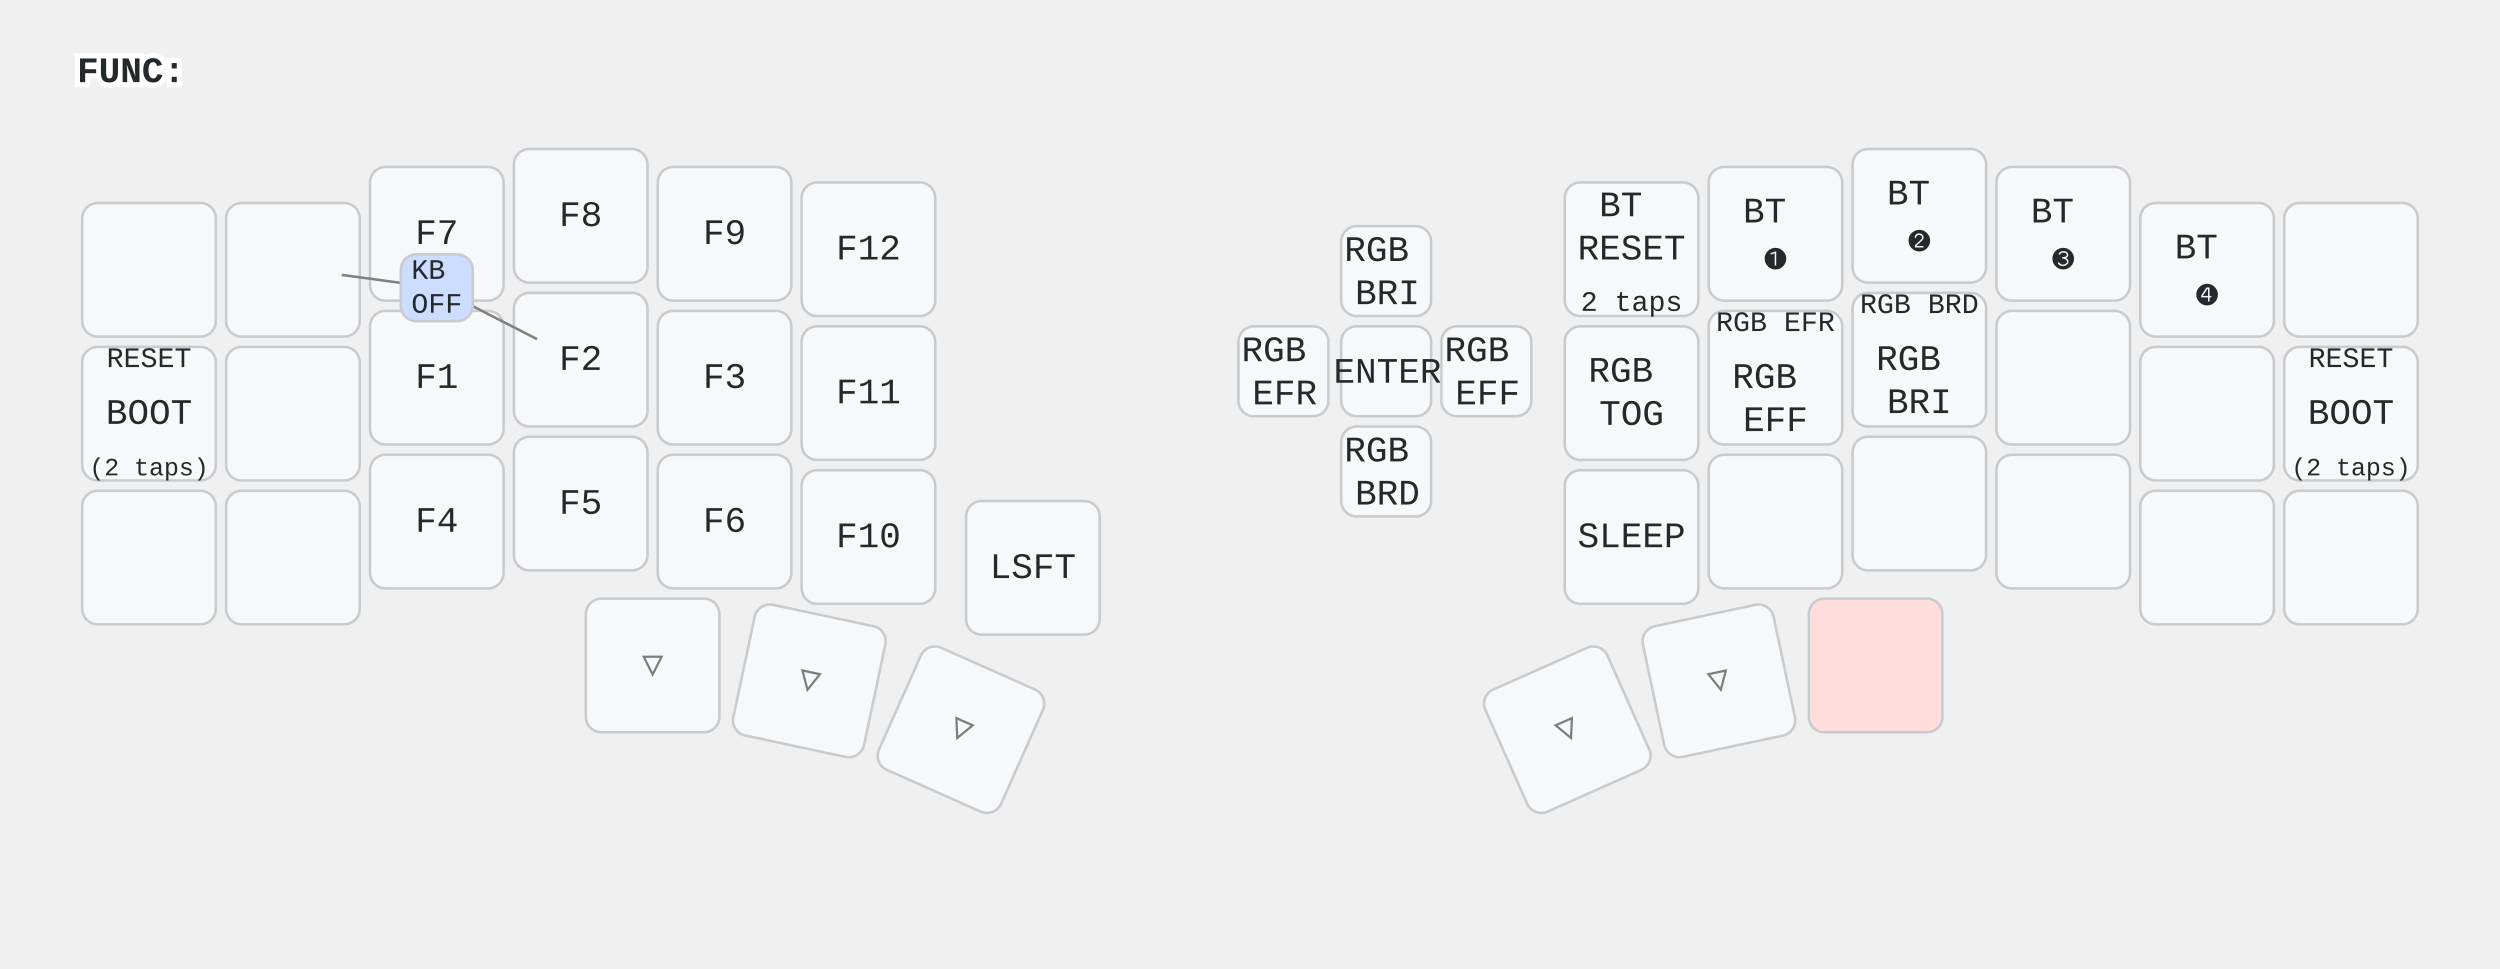
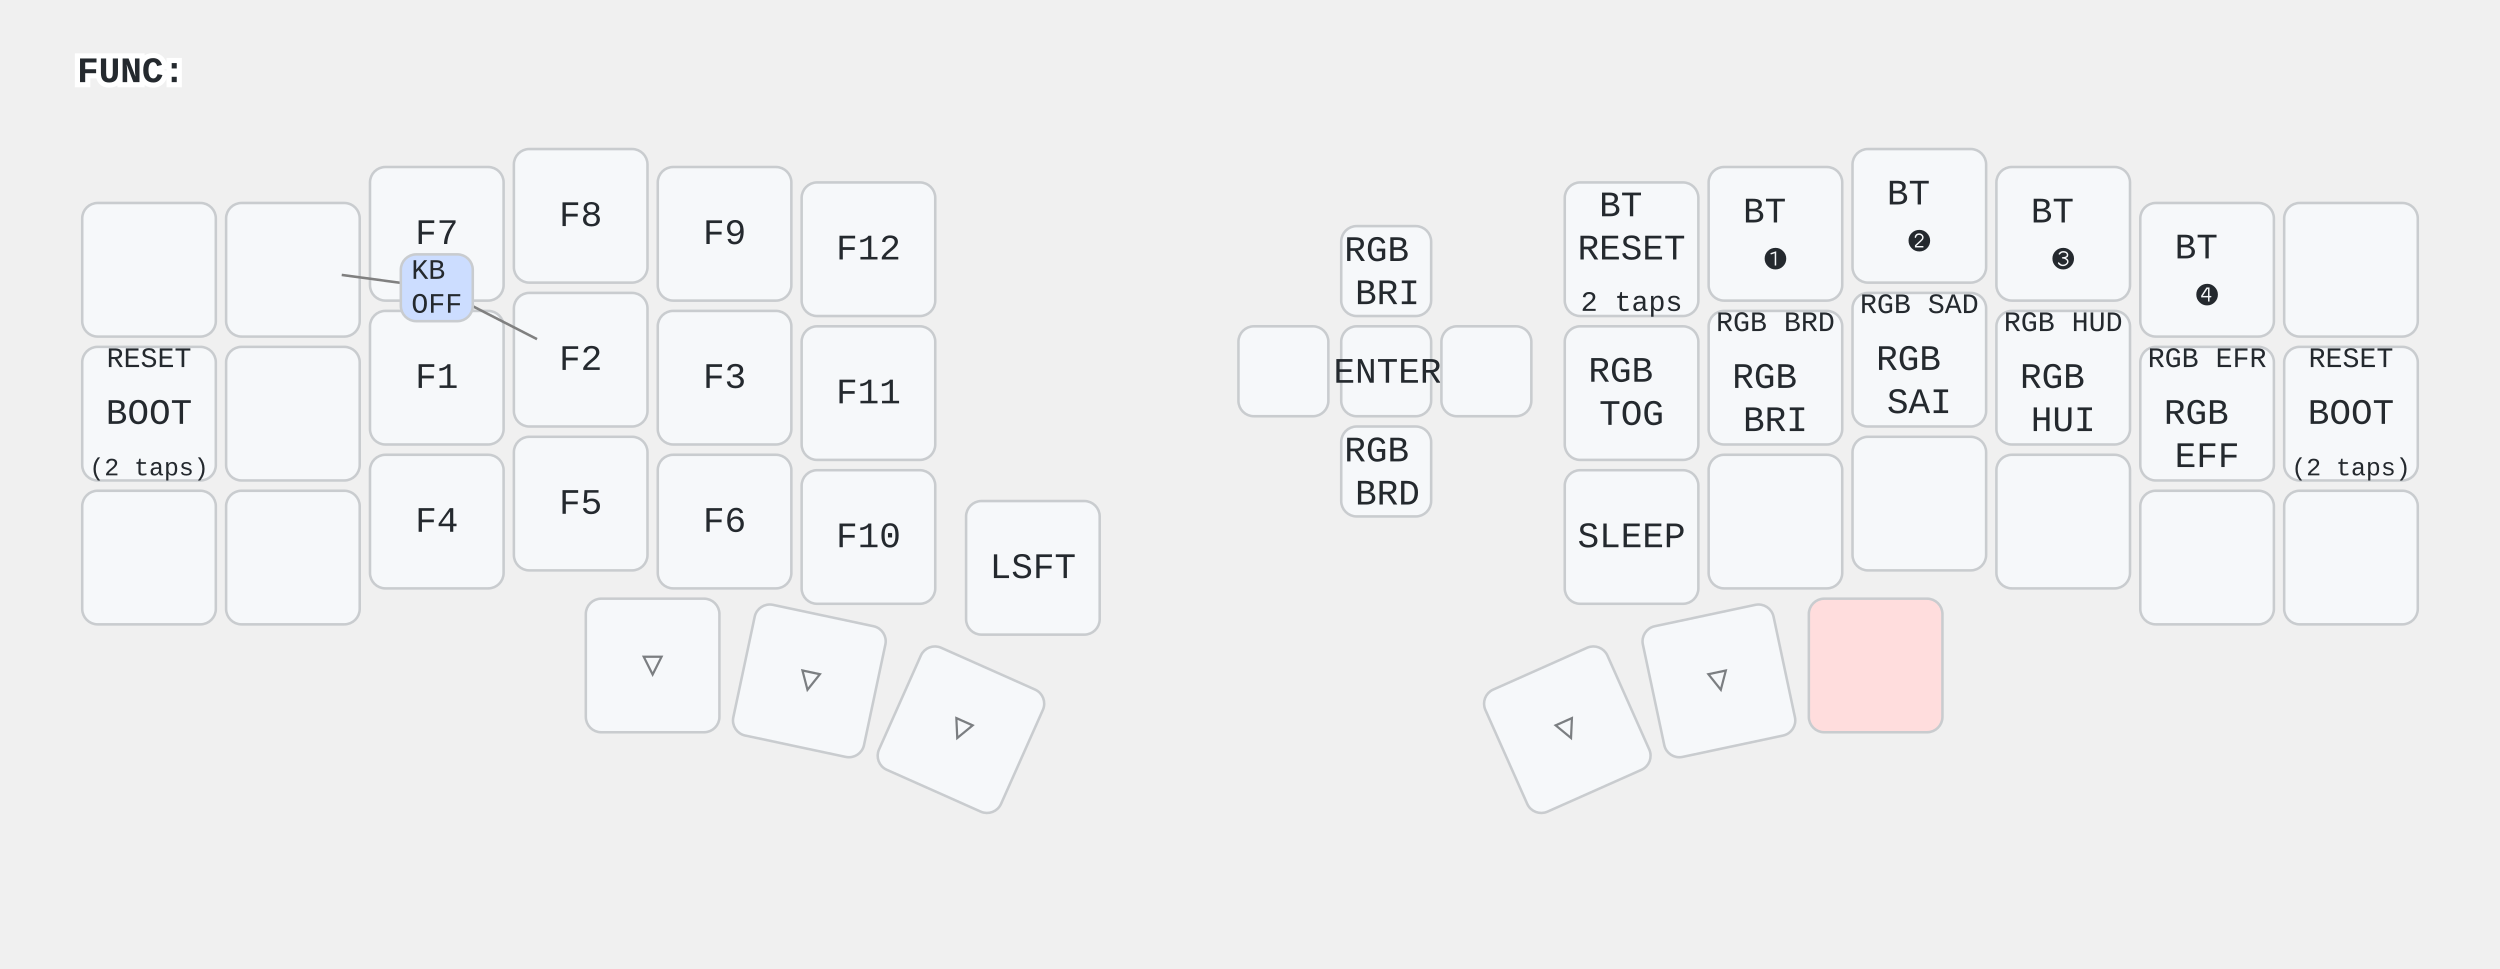
<svg xmlns="http://www.w3.org/2000/svg" width="973" height="377" viewBox="0 0 973 377" class="keymap">
  <defs>/* start glyphs */
<svg id="mdi:arrow-down-bold">
      <svg id="mdi-arrow-down-bold" viewBox="0 0 24 24">
        <path d="M9,4H15V12H19.84L12,19.84L4.16,12H9V4Z" />
      </svg>
    </svg>
    <svg id="mdi:arrow-left-bold">
      <svg id="mdi-arrow-left-bold" viewBox="0 0 24 24">
        <path d="M20,9V15H12V19.84L4.16,12L12,4.16V9H20Z" />
      </svg>
    </svg>
    <svg id="mdi:arrow-right-bold">
      <svg id="mdi-arrow-right-bold" viewBox="0 0 24 24">
        <path d="M4,15V9H12V4.16L19.84,12L12,19.84V15H4Z" />
      </svg>
    </svg>
    <svg id="mdi:arrow-up-bold">
      <svg id="mdi-arrow-up-bold" viewBox="0 0 24 24">
        <path d="M15,20H9V12H4.16L12,4.16L19.84,12H15V20Z" />
      </svg>
    </svg>
    <svg id="mdi:menu-down">
      <svg id="mdi-menu-down" viewBox="0 0 24 24">
        <path d="M7,10L12,15L17,10H7Z" />
      </svg>
    </svg>
    <svg id="mdi:menu-left">
      <svg id="mdi-menu-left" viewBox="0 0 24 24">
        <path d="M14,7L9,12L14,17V7Z" />
      </svg>
    </svg>
    <svg id="mdi:menu-right">
      <svg id="mdi-menu-right" viewBox="0 0 24 24">
        <path d="M10,17L15,12L10,7V17Z" />
      </svg>
    </svg>
    <svg id="mdi:menu-up">
      <svg id="mdi-menu-up" viewBox="0 0 24 24">
        <path d="M7,15L12,10L17,15H7Z" />
      </svg>
    </svg>
    <svg id="mdi:mouse-left-click-outline">
      <svg id="mdi-mouse-left-click-outline" viewBox="0 0 24 24">
        <path d="M13 9V1.07C13.7 1.16 14.37 1.33 15 1.59C17.33 2.53 19.11 4.53 19.75 7C19.91 7.64 20 8.31 20 9H13M17.66 7C17.18 5.65 16.23 4.5 15 3.81V7H17.66M6 15V13H18V15C18 16.59 17.37 18.12 16.24 19.24C15.12 20.37 13.59 21 12 21C10.41 21 8.88 20.37 7.76 19.24C6.63 18.12 6 16.59 6 15M4 15C4 17.12 4.84 19.16 6.34 20.66C7.84 22.16 9.88 23 12 23C14.12 23 16.16 22.16 17.66 20.66C19.16 19.16 20 17.12 20 15V11H4V15M11 9V1.07C7.06 1.56 4 4.92 4 9H11Z" />
      </svg>
    </svg>
    <svg id="mdi:mouse-right-click-outline">
      <svg id="mdi-mouse-right-click-outline" viewBox="0 0 24 24">
        <path d="M13 9V1.07C16.94 1.56 20 4.92 20 9H13M11 9V1.07C10.3 1.16 9.63 1.33 9 1.59C6.67 2.53 4.89 4.53 4.25 7C4.09 7.64 4 8.31 4 9H11M6.34 7C6.82 5.65 7.78 4.5 9 3.81V7H6.34M6 15V13H18V15C18 16.59 17.37 18.12 16.24 19.24C15.12 20.37 13.59 21 12 21C10.41 21 8.88 20.37 7.76 19.24C6.63 18.12 6 16.59 6 15M4 15C4 17.12 4.84 19.16 6.34 20.66C7.84 22.16 9.88 23 12 23C14.12 23 16.16 22.16 17.66 20.66C19.16 19.16 20 17.12 20 15V11H4V15Z" />
      </svg>
    </svg>
    <svg id="mdi:mouse-scroll-wheel">
      <svg id="mdi-mouse-scroll-wheel" viewBox="0 0 24 24">
        <path d="M11 1.07C7.05 1.56 4 4.92 4 9H11V7.73C10.4 7.39 10 6.74 10 6V4C10 3.26 10.4 2.61 11 2.27V1.07M13 9V7.73C13.6 7.39 14 6.74 14 6V4C14 3.26 13.6 2.61 13 2.27V1.07C16.94 1.56 20 4.92 20 9H13M4 15C4 17.12 4.84 19.16 6.34 20.66C7.84 22.16 9.88 23 12 23C14.12 23 16.16 22.16 17.66 20.66C19.16 19.16 20 17.12 20 15V11H4V15M13 6V4C13 3.45 12.55 3 12 3C11.45 3 11 3.45 11 4V6C11 6.55 11.45 7 12 7C12.55 7 13 6.55 13 6Z" />
      </svg>
    </svg>
    <svg id="mdi:pan-down">
      <svg id="mdi-pan-down" viewBox="0 0 24 24">
        <path d="M12,10A2,2 0 0,0 10,12A2,2 0 0,0 12,14A2,2 0 0,0 14,12A2,2 0 0,0 12,10M8,17L12,21.5L16,17H8Z" />
      </svg>
    </svg>
    <svg id="mdi:pan-left">
      <svg id="mdi-pan-left" viewBox="0 0 24 24">
        <path d="M7,8L2.5,12L7,16V8M12,10A2,2 0 0,0 10,12A2,2 0 0,0 12,14A2,2 0 0,0 14,12A2,2 0 0,0 12,10Z" />
      </svg>
    </svg>
    <svg id="mdi:pan-right">
      <svg id="mdi-pan-right" viewBox="0 0 24 24">
        <path d="M17,8V16L21.5,12L17,8M12,10A2,2 0 0,0 10,12A2,2 0 0,0 12,14A2,2 0 0,0 14,12A2,2 0 0,0 12,10Z" />
      </svg>
    </svg>
    <svg id="mdi:pan-up">
      <svg id="mdi-pan-up" viewBox="0 0 24 24">
        <path d="M12,2.5L8,7H16L12,2.5M12,10A2,2 0 0,0 10,12A2,2 0 0,0 12,14A2,2 0 0,0 14,12A2,2 0 0,0 12,10Z" />
      </svg>
    </svg>
  </defs>/* end glyphs */
<style>/* inherit to force styles through use tags */
svg path {
    fill: inherit;
}

/* font and background color specifications */
svg.keymap {
    font-family: SFMono-Regular,Consolas,Liberation Mono,Menlo,monospace;
    font-size: 14px;
    font-kerning: normal;
    text-rendering: optimizeLegibility;
    fill: #24292e;
}

/* default key styling */
rect.key {
    fill: #f6f8fa;
}

rect.key, rect.combo {
    stroke: #c9cccf;
    stroke-width: 1;
}

/* default key side styling, only used is draw_key_sides is set */
rect.side {
    filter: brightness(90%);
}

/* color accent for combo boxes */
rect.combo, rect.combo-separate {
    fill: #cdf;
}

/* color accent for held keys */
rect.held, rect.combo.held {
    fill: #fdd;
}

/* color accent for ghost (optional) keys */
rect.ghost, rect.combo.ghost {
    stroke-dasharray: 4, 4;
    stroke-width: 2;
}

text {
    text-anchor: middle;
    dominant-baseline: middle;
}

/* styling for layer labels */
text.label {
    font-weight: bold;
    text-anchor: start;
    stroke: white;
    stroke-width: 4;
    paint-order: stroke;
}

/* styling for optional footer */
text.footer {
    text-anchor: end;
    dominant-baseline: auto;
    stroke: white;
    stroke-width: 4;
    paint-order: stroke;
}

/* styling for combo tap, and key non-tap label text */
text.combo, text.hold, text.shifted, text.left, text.right {
    font-size: 11px;
}

text.hold {
    text-anchor: middle;
    dominant-baseline: auto;
}

text.shifted {
    text-anchor: middle;
    dominant-baseline: hanging;
}

text.left {
    text-anchor: start;
}

text.right {
    text-anchor: end;
}

text.layer-activator {
    text-decoration: underline;
}

/* styling for hold/shifted label text in combo box */
text.combo.hold, text.combo.shifted, text.combo.left, text.combo.right {
    font-size: 8px;
}

/* lighter symbol for transparent keys */
text.trans {
    fill: #7b7e81;
}

/* styling for combo dendrons */
path.combo {
    stroke-width: 1;
    stroke: gray;
    fill: none;
}

/* Start Tabler Icons Cleanup */
/* cannot use height/width with glyphs */
.icon-tabler &gt; path {
    fill: inherit;
    stroke: inherit;
    stroke-width: 2;
}
/* hide tabler's default box */
.icon-tabler &gt; path[stroke="none"][fill="none"] {
    visibility: hidden;
}
/* End Tabler Icons Cleanup */
</style>
  <g transform="translate(30, 0)" class="layer-FUNC">
    <text x="0" y="28" class="label" id="FUNC">FUNC:</text>
    <g transform="translate(0, 56)">
      <g transform="translate(28, 49)" class="key keypos-0">
        <rect rx="6" ry="6" x="-26" y="-26" width="52" height="52" class="key" />
      </g>
      <g transform="translate(84, 49)" class="key keypos-1">
        <rect rx="6" ry="6" x="-26" y="-26" width="52" height="52" class="key" />
      </g>
      <g transform="translate(140, 35)" class="key keypos-2">
        <rect rx="6" ry="6" x="-26" y="-26" width="52" height="52" class="key" />
        <text x="0" y="0" class="key tap">F7</text>
      </g>
      <g transform="translate(196, 28)" class="key keypos-3">
        <rect rx="6" ry="6" x="-26" y="-26" width="52" height="52" class="key" />
        <text x="0" y="0" class="key tap">F8</text>
      </g>
      <g transform="translate(252, 35)" class="key keypos-4">
        <rect rx="6" ry="6" x="-26" y="-26" width="52" height="52" class="key" />
        <text x="0" y="0" class="key tap">F9</text>
      </g>
      <g transform="translate(308, 41)" class="key keypos-5">
        <rect rx="6" ry="6" x="-26" y="-26" width="52" height="52" class="key" />
        <text x="0" y="0" class="key tap">F12</text>
      </g>
      <g transform="translate(510, 50)" class="key keypos-6">
        <rect rx="6" ry="6" x="-18" y="-18" width="35" height="35" class="key" />
        <text x="0" y="0" class="key tap">
          <tspan x="0" dy="-0.6em">RGB</tspan>
          <tspan x="0" dy="1.2em">BRI</tspan>
        </text>
      </g>
      <g transform="translate(605, 41)" class="key keypos-7">
        <rect rx="6" ry="6" x="-26" y="-26" width="52" height="52" class="key" />
        <text x="0" y="0" class="key tap">
          <tspan x="0" dy="-1.2em">BT</tspan>
          <tspan x="0" dy="1.2em">RESET</tspan>
        </text>
        <text x="0" y="24" class="key hold">2 taps</text>
      </g>
      <g transform="translate(661, 35)" class="key keypos-8">
        <rect rx="6" ry="6" x="-26" y="-26" width="52" height="52" class="key" />
        <text x="0" y="0" class="key tap">
          <tspan x="0" dy="-0.6em">BT</tspan>
          <tspan x="0" dy="1.2em">➊</tspan>
        </text>
      </g>
      <g transform="translate(717, 28)" class="key keypos-9">
        <rect rx="6" ry="6" x="-26" y="-26" width="52" height="52" class="key" />
        <text x="0" y="0" class="key tap">
          <tspan x="0" dy="-0.6em">BT</tspan>
          <tspan x="0" dy="1.2em">➋</tspan>
        </text>
      </g>
      <g transform="translate(773, 35)" class="key keypos-10">
        <rect rx="6" ry="6" x="-26" y="-26" width="52" height="52" class="key" />
        <text x="0" y="0" class="key tap">
          <tspan x="0" dy="-0.6em">BT</tspan>
          <tspan x="0" dy="1.2em">➌</tspan>
        </text>
      </g>
      <g transform="translate(829, 49)" class="key keypos-11">
        <rect rx="6" ry="6" x="-26" y="-26" width="52" height="52" class="key" />
        <text x="0" y="0" class="key tap">
          <tspan x="0" dy="-0.6em">BT</tspan>
          <tspan x="0" dy="1.2em">➍</tspan>
        </text>
      </g>
      <g transform="translate(885, 49)" class="key keypos-12">
        <rect rx="6" ry="6" x="-26" y="-26" width="52" height="52" class="key" />
      </g>
      <g transform="translate(28, 105)" class="key keypos-13">
        <rect rx="6" ry="6" x="-26" y="-26" width="52" height="52" class="key" />
        <text x="0" y="0" class="key tap">BOOT</text>
        <text x="0" y="24" class="key hold">
          <tspan style="font-size: 88%">(2 taps)</tspan>
        </text>
        <text x="0" y="-24" class="key shifted">RESET</text>
      </g>
      <g transform="translate(84, 105)" class="key keypos-14">
        <rect rx="6" ry="6" x="-26" y="-26" width="52" height="52" class="key" />
      </g>
      <g transform="translate(140, 91)" class="key keypos-15">
        <rect rx="6" ry="6" x="-26" y="-26" width="52" height="52" class="key" />
        <text x="0" y="0" class="key tap">F1</text>
      </g>
      <g transform="translate(196, 84)" class="key keypos-16">
        <rect rx="6" ry="6" x="-26" y="-26" width="52" height="52" class="key" />
        <text x="0" y="0" class="key tap">F2</text>
      </g>
      <g transform="translate(252, 91)" class="key keypos-17">
        <rect rx="6" ry="6" x="-26" y="-26" width="52" height="52" class="key" />
        <text x="0" y="0" class="key tap">F3</text>
      </g>
      <g transform="translate(308, 97)" class="key keypos-18">
        <rect rx="6" ry="6" x="-26" y="-26" width="52" height="52" class="key" />
        <text x="0" y="0" class="key tap">F11</text>
      </g>
      <g transform="translate(470, 89)" class="key keypos-19">
        <rect rx="6" ry="6" x="-18" y="-18" width="35" height="35" class="key" />
-         <text x="0" y="0" class="key tap">
-           <tspan x="0" dy="-0.6em">RGB</tspan>
-           <tspan x="0" dy="1.2em">EFR</tspan>
-         </text>
      </g>
      <g transform="translate(510, 89)" class="key keypos-20">
        <rect rx="6" ry="6" x="-18" y="-18" width="35" height="35" class="key" />
        <text x="0" y="0" class="key tap">ENTER</text>
      </g>
      <g transform="translate(549, 89)" class="key keypos-21">
        <rect rx="6" ry="6" x="-18" y="-18" width="35" height="35" class="key" />
-         <text x="0" y="0" class="key tap">
-           <tspan x="0" dy="-0.6em">RGB</tspan>
-           <tspan x="0" dy="1.2em">EFF</tspan>
-         </text>
      </g>
      <g transform="translate(605, 97)" class="key keypos-22">
        <rect rx="6" ry="6" x="-26" y="-26" width="52" height="52" class="key" />
        <text x="0" y="0" class="key tap">
          <tspan x="0" dy="-0.6em">RGB</tspan>
          <tspan x="0" dy="1.2em">TOG</tspan>
        </text>
      </g>
      <g transform="translate(661, 91)" class="key keypos-23">
        <rect rx="6" ry="6" x="-26" y="-26" width="52" height="52" class="key" />
        <text x="0" y="0" class="key tap">
          <tspan x="0" dy="-0.0em">RGB</tspan>
+           <tspan x="0" dy="1.2em">BRI</tspan>
+         </text>
+         <text x="0" y="-24" class="key shifted">RGB BRD</text>
+       </g>
+       <g transform="translate(717, 84)" class="key keypos-24">
+         <rect rx="6" ry="6" x="-26" y="-26" width="52" height="52" class="key" />
+         <text x="0" y="0" class="key tap">
+           <tspan x="0" dy="-0.0em">RGB</tspan>
+           <tspan x="0" dy="1.2em">SAI</tspan>
+         </text>
+         <text x="0" y="-24" class="key shifted">RGB SAD</text>
+       </g>
+       <g transform="translate(773, 91)" class="key keypos-25">
+         <rect rx="6" ry="6" x="-26" y="-26" width="52" height="52" class="key" />
+         <text x="0" y="0" class="key tap">
+           <tspan x="0" dy="-0.0em">RGB</tspan>
+           <tspan x="0" dy="1.2em">HUI</tspan>
+         </text>
+         <text x="0" y="-24" class="key shifted">RGB HUD</text>
+       </g>
+       <g transform="translate(829, 105)" class="key keypos-26">
+         <rect rx="6" ry="6" x="-26" y="-26" width="52" height="52" class="key" />
+         <text x="0" y="0" class="key tap">
+           <tspan x="0" dy="-0.0em">RGB</tspan>
          <tspan x="0" dy="1.2em">EFF</tspan>
        </text>
        <text x="0" y="-24" class="key shifted">RGB EFR</text>
-       </g>
-       <g transform="translate(717, 84)" class="key keypos-24">
-         <rect rx="6" ry="6" x="-26" y="-26" width="52" height="52" class="key" />
-         <text x="0" y="0" class="key tap">
-           <tspan x="0" dy="-0.0em">RGB</tspan>
-           <tspan x="0" dy="1.2em">BRI</tspan>
-         </text>
-         <text x="0" y="-24" class="key shifted">RGB BRD</text>
-       </g>
-       <g transform="translate(773, 91)" class="key keypos-25">
-         <rect rx="6" ry="6" x="-26" y="-26" width="52" height="52" class="key" />
-       </g>
-       <g transform="translate(829, 105)" class="key keypos-26">
-         <rect rx="6" ry="6" x="-26" y="-26" width="52" height="52" class="key" />
      </g>
      <g transform="translate(885, 105)" class="key keypos-27">
        <rect rx="6" ry="6" x="-26" y="-26" width="52" height="52" class="key" />
        <text x="0" y="0" class="key tap">BOOT</text>
        <text x="0" y="24" class="key hold">
          <tspan style="font-size: 88%">(2 taps)</tspan>
        </text>
        <text x="0" y="-24" class="key shifted">RESET</text>
      </g>
      <g transform="translate(28, 161)" class="key keypos-28">
        <rect rx="6" ry="6" x="-26" y="-26" width="52" height="52" class="key" />
      </g>
      <g transform="translate(84, 161)" class="key keypos-29">
        <rect rx="6" ry="6" x="-26" y="-26" width="52" height="52" class="key" />
      </g>
      <g transform="translate(140, 147)" class="key keypos-30">
        <rect rx="6" ry="6" x="-26" y="-26" width="52" height="52" class="key" />
        <text x="0" y="0" class="key tap">F4</text>
      </g>
      <g transform="translate(196, 140)" class="key keypos-31">
        <rect rx="6" ry="6" x="-26" y="-26" width="52" height="52" class="key" />
        <text x="0" y="0" class="key tap">F5</text>
      </g>
      <g transform="translate(252, 147)" class="key keypos-32">
        <rect rx="6" ry="6" x="-26" y="-26" width="52" height="52" class="key" />
        <text x="0" y="0" class="key tap">F6</text>
      </g>
      <g transform="translate(308, 153)" class="key keypos-33">
        <rect rx="6" ry="6" x="-26" y="-26" width="52" height="52" class="key" />
        <text x="0" y="0" class="key tap">F10</text>
      </g>
      <g transform="translate(372, 165)" class="key keypos-34">
        <rect rx="6" ry="6" x="-26" y="-26" width="52" height="52" class="key" />
        <text x="0" y="0" class="key tap">LSFT</text>
      </g>
      <g transform="translate(510, 128)" class="key keypos-35">
        <rect rx="6" ry="6" x="-18" y="-18" width="35" height="35" class="key" />
        <text x="0" y="0" class="key tap">
          <tspan x="0" dy="-0.6em">RGB</tspan>
          <tspan x="0" dy="1.2em">BRD</tspan>
        </text>
      </g>
      <g transform="translate(605, 153)" class="key keypos-36">
        <rect rx="6" ry="6" x="-26" y="-26" width="52" height="52" class="key" />
        <text x="0" y="0" class="key tap">SLEEP</text>
      </g>
      <g transform="translate(661, 147)" class="key keypos-37">
        <rect rx="6" ry="6" x="-26" y="-26" width="52" height="52" class="key" />
      </g>
      <g transform="translate(717, 140)" class="key keypos-38">
        <rect rx="6" ry="6" x="-26" y="-26" width="52" height="52" class="key" />
      </g>
      <g transform="translate(773, 147)" class="key keypos-39">
        <rect rx="6" ry="6" x="-26" y="-26" width="52" height="52" class="key" />
      </g>
      <g transform="translate(829, 161)" class="key keypos-40">
        <rect rx="6" ry="6" x="-26" y="-26" width="52" height="52" class="key" />
      </g>
      <g transform="translate(885, 161)" class="key keypos-41">
        <rect rx="6" ry="6" x="-26" y="-26" width="52" height="52" class="key" />
      </g>
      <g transform="translate(224, 203)" class="key trans keypos-42">
        <rect rx="6" ry="6" x="-26" y="-26" width="52" height="52" class="key trans" />
        <text x="0" y="0" class="key trans tap">▽</text>
      </g>
      <g transform="translate(285, 209) rotate(12.0)" class="key trans keypos-43">
        <rect rx="6" ry="6" x="-26" y="-26" width="52" height="52" class="key trans" />
        <text x="0" y="0" class="key trans tap">▽</text>
      </g>
      <g transform="translate(344, 228) rotate(24.0)" class="key trans keypos-44">
        <rect rx="6" ry="6" x="-26" y="-26" width="52" height="52" class="key trans" />
        <text x="0" y="0" class="key trans tap">▽</text>
      </g>
      <g transform="translate(580, 228) rotate(-24.0)" class="key trans keypos-45">
        <rect rx="6" ry="6" x="-26" y="-26" width="52" height="52" class="key trans" />
        <text x="0" y="0" class="key trans tap">▽</text>
      </g>
      <g transform="translate(639, 209) rotate(-12.0)" class="key trans keypos-46">
        <rect rx="6" ry="6" x="-26" y="-26" width="52" height="52" class="key trans" />
        <text x="0" y="0" class="key trans tap">▽</text>
      </g>
      <g transform="translate(700, 203)" class="key held keypos-47">
        <rect rx="6" ry="6" x="-26" y="-26" width="52" height="52" class="key held" />
      </g>
      <g class="combo combopos-0">
        <path d="M140,56 l-37,-5" class="combo" />
        <path d="M140,56 l39,20" class="combo" />
        <rect rx="6" ry="6" x="126" y="43" width="28" height="26" class="combo" />
        <text x="140" y="56" class="combo tap">
          <tspan x="140" dy="-0.6em">KB</tspan>
          <tspan x="140" dy="1.2em">OFF</tspan>
        </text>
      </g>
    </g>
  </g>
</svg>
